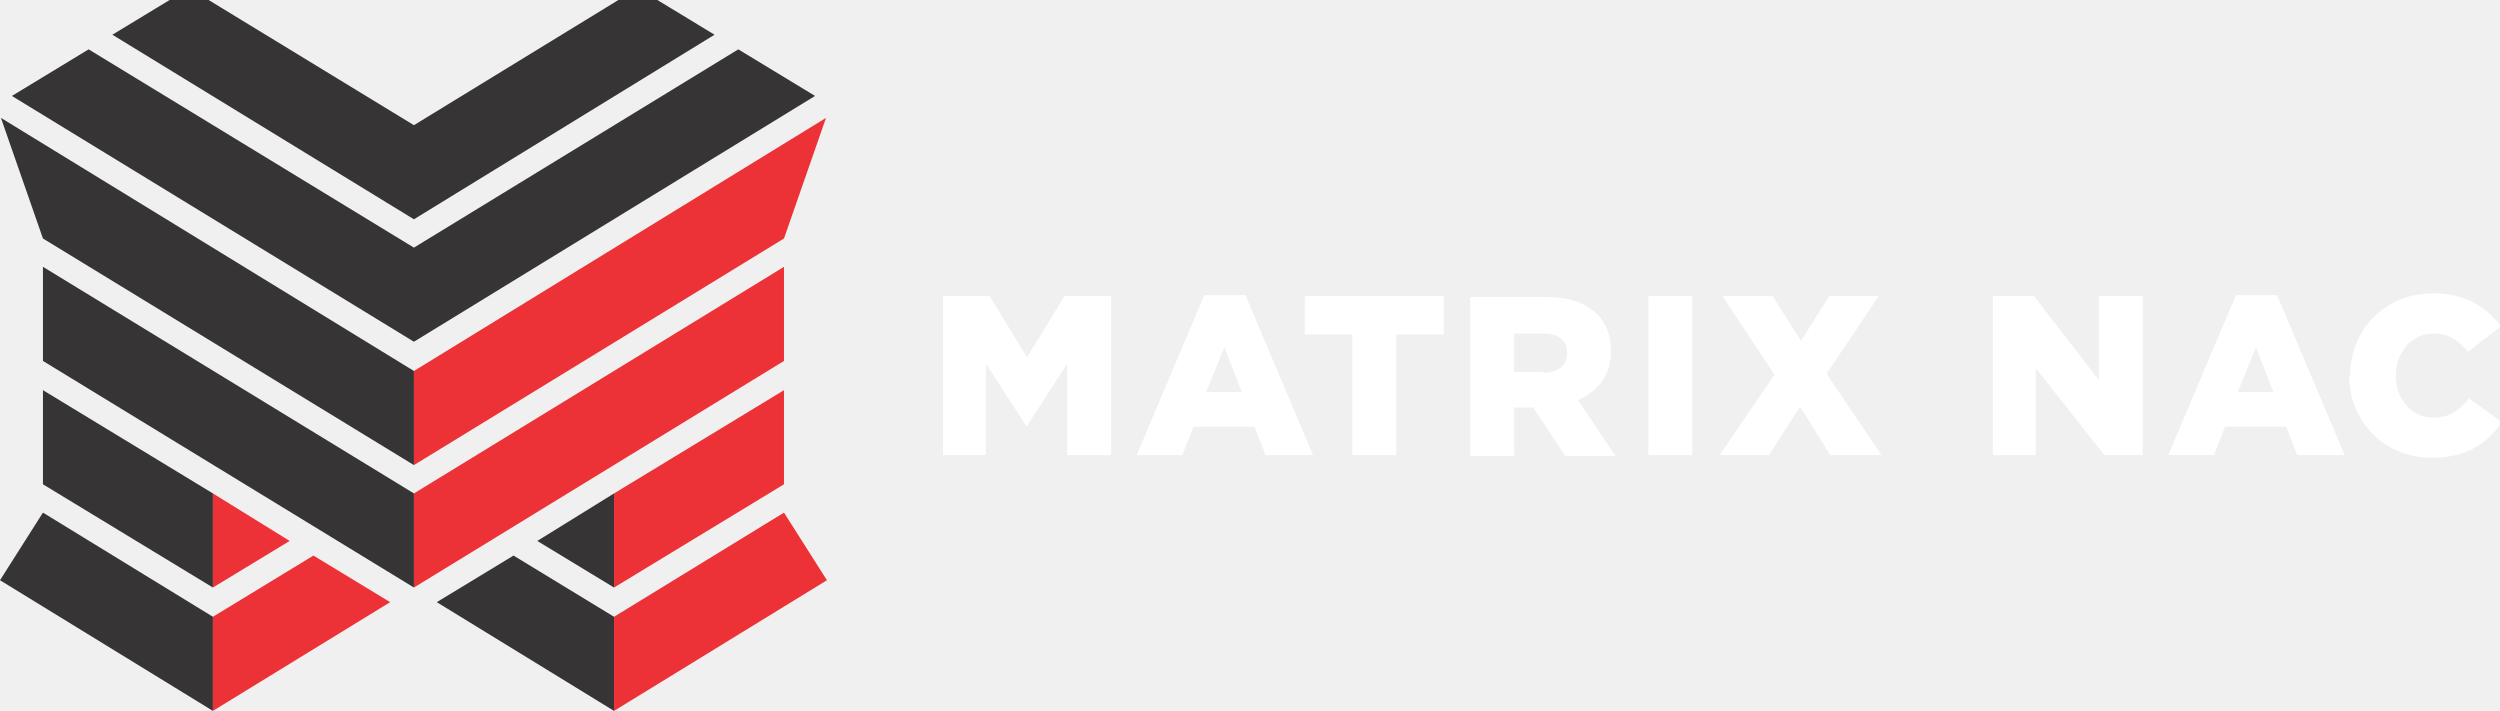
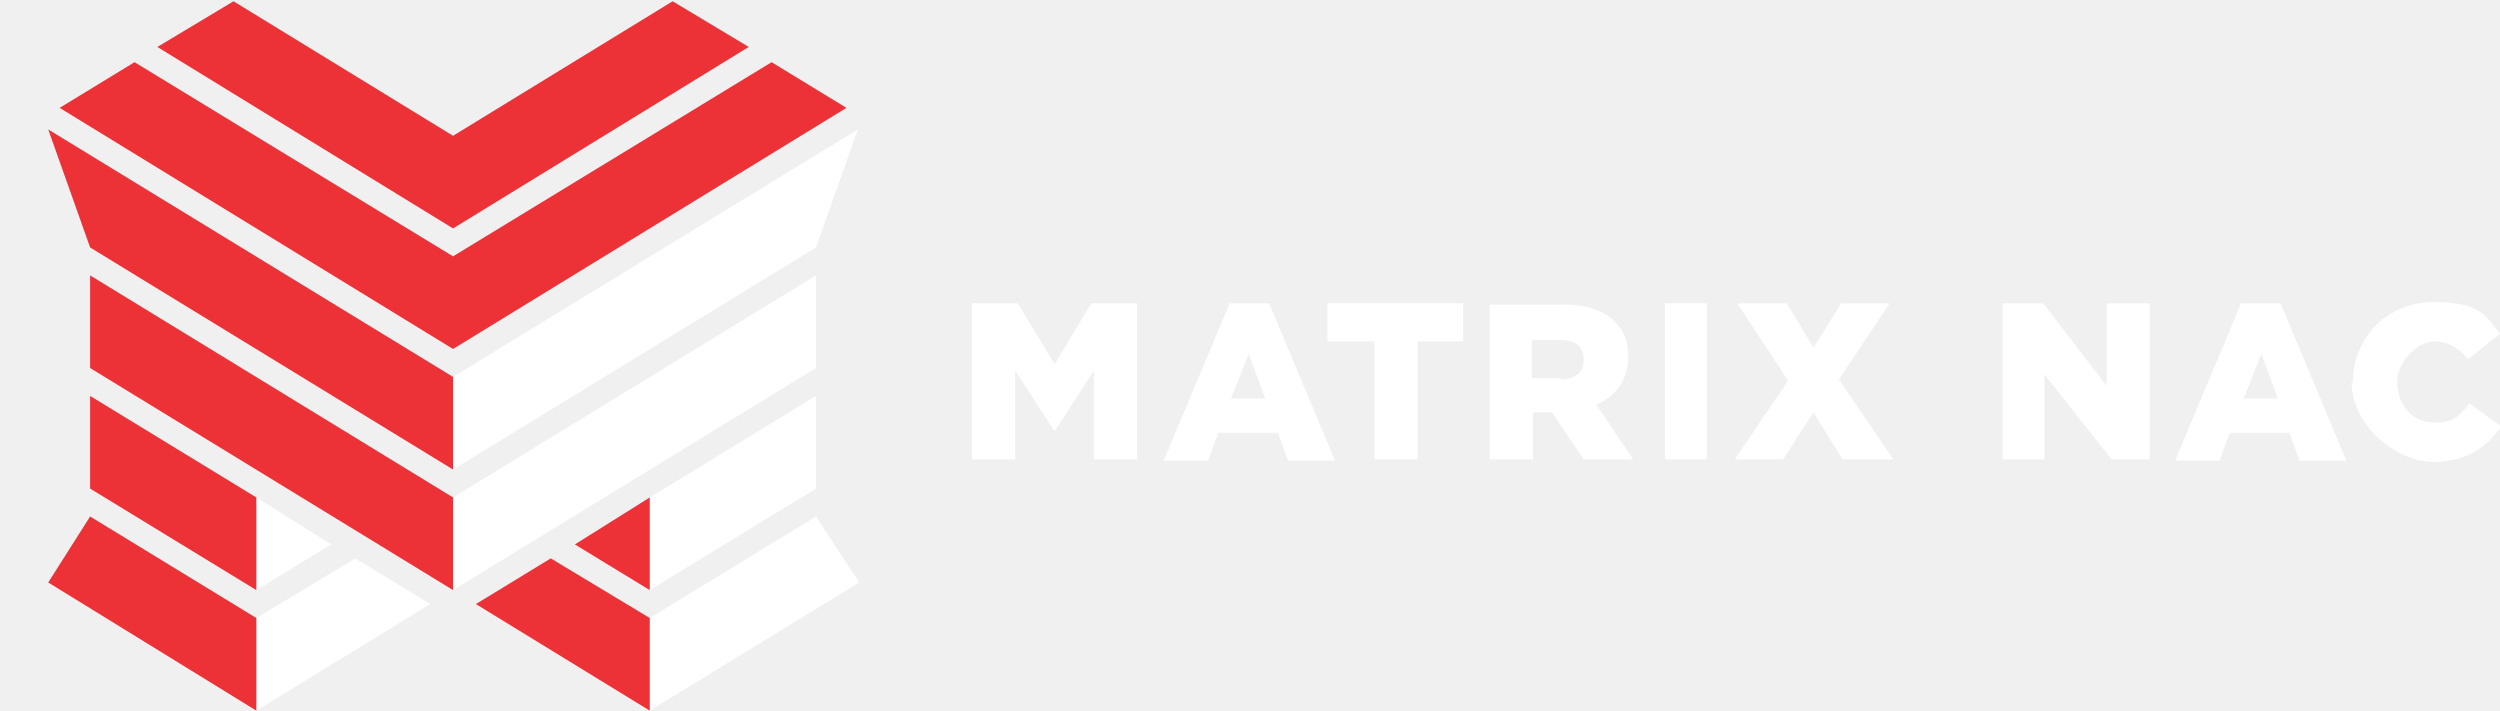
- <svg xmlns="http://www.w3.org/2000/svg" xml:space="preserve" width="2.736in" height="0.778in" version="1.1" style="shape-rendering:geometricPrecision; text-rendering:geometricPrecision; image-rendering:optimizeQuality; fill-rule:evenodd; clip-rule:evenodd" viewBox="0 0 2736 778">
+ <svg xmlns="http://www.w3.org/2000/svg" id="Layer_1" version="1.1" viewBox="0 0 197 56">
  <defs>
-     <style type="text/css">
-    
-     .fil1 {fill:#373435;fill-rule:nonzero}
-     .fil0 {fill:#ED3237;fill-rule:nonzero}
-    
-   </style>
+     <style>
+       .st0 {
+         fill: #ed3237;
+       }
+ 
+       .st1 {
+         fill: #fff;
+       }
+     </style>
  </defs>
-   <g id="Layer_x0020_1">
-     <polygon class="fil0" points="453,406 453,509 858,261 904,129 " />
-     <polygon class="fil0" points="672,643 858,530 858,427 672,540 " />
-     <polygon class="fil0" points="672,778 905,635 858,561 672,675 " />
-     <polygon class="fil0" points="453,643 858,395 858,292 453,540 " />
-     <polygon class="fil0" points="427,659 233,778 233,675 343,608 " />
-     <polygon class="fil0" points="233,643 233,540 317,592 " />
-     <polygon class="fil1" points="478,659 672,778 672,675 562,608 " />
-     <polygon class="fil1" points="672,643 672,540 588,592 " />
-     <polygon class="fil1" points="453,406 453,509 47,261 1,129 " />
-     <polygon class="fil1" points="233,643 47,530 47,427 233,540 " />
-     <polygon class="fil1" points="233,778 0,635 47,561 233,675 " />
-     <polygon class="fil1" points="453,643 47,395 47,292 453,540 " />
-     <polygon class="fil1" points="808,54 453,271 97,54 13,105 453,374 892,105 " />
-     <polygon class="fil1" points="698,-13 453,137 207,-13 207,-13 123,38 453,240 782,38 698,-13 " />
-     <polygon class="fil1" points="1032,324 1083,324 1124,391 1165,324 1216,324 1216,498 1168,498 1168,398 1124,466 1123,466 1079,398 1079,498 1032,498 " style="fill:#fff" />
-     <path class="fil1" d="M1359 429l-19 -49 -20 49 39 0zm-42 -106l46 0 74 175 -52 0 -12 -31 -67 0 -12 31 -50 0 74 -175z" style="fill:#fff" />
-     <polygon class="fil1" points="1480,366 1428,366 1428,324 1580,324 1580,366 1528,366 1528,498 1480,498 " style="fill:#fff" />
-     <path class="fil1" d="M1689 408c16,0 26,-8 26,-21l0 -1c0,-14 -10,-21 -26,-21l-32 0 0 42 32 0zm-80 -83l82 0c27,0 45,7 57,19 10,10 15,23 15,40l0 0c0,27 -14,44 -36,54l41 61 -55 0 -35 -53 -21 0 0 53 -48 0 0 -174z" style="fill:#fff" />
-     <polygon class="fil1" points="1804,498 1852,498 1852,324 1804,324 " style="fill:#fff" />
-     <polygon class="fil1" points="2056,324 1999,409 2059,498 2003,498 1970,445 1936,498 1882,498 1942,410 1885,324 1940,324 1971,373 2002,324 " style="fill:#fff" />
-     <polygon class="fil1" points="2181,324 2226,324 2297,416 2297,324 2345,324 2345,498 2303,498 2228,403 2228,498 2181,498 " style="fill:#fff" />
-     <path class="fil1" d="M2488 429l-19 -49 -20 49 39 0zm-42 -106l46 0 74 175 -52 0 -12 -31 -67 0 -12 31 -50 0 74 -175z" style="fill:#fff" />
-     <path class="fil1" d="M2572 412l0 -1c0,-51 39,-90 91,-90 35,0 58,15 74,36l-36 28c-10,-12 -21,-20 -38,-20 -24,0 -41,21 -41,46l0 0c0,26 17,46 41,46 18,0 29,-8 39,-21l36 26c-16,23 -38,39 -77,39 -50,0 -90,-38 -90,-90z" style="fill:#fff" />
-   </g>
+   <polygon class="st1" points="35.7 29.7 35.7 37 64.3 19.5 67.6 10.2 35.7 29.7" />
+   <polygon class="st1" points="51.2 46.5 64.3 38.5 64.3 31.2 51.2 39.2 51.2 46.5" />
+   <polygon class="st1" points="51.2 56 67.7 45.9 64.3 40.7 51.2 48.7 51.2 56" />
+   <polygon class="st1" points="35.7 46.5 64.3 29 64.3 21.7 35.7 39.2 35.7 46.5" />
+   <polygon class="st1" points="33.9 47.6 20.2 56 20.2 48.7 28 44 33.9 47.6" />
+   <polygon class="st1" points="20.2 46.5 20.2 39.2 26.1 42.9 20.2 46.5" />
+   <polygon class="st0" points="37.5 47.6 51.2 56 51.2 48.7 43.4 44 37.5 47.6" />
+   <polygon class="st0" points="51.2 46.5 51.2 39.2 45.3 42.9 51.2 46.5" />
+   <polygon class="st0" points="35.7 29.7 35.7 37 7.1 19.5 3.8 10.2 35.7 29.7" />
+   <polygon class="st0" points="20.2 46.5 7.1 38.5 7.1 31.2 20.2 39.2 20.2 46.5" />
+   <polygon class="st0" points="20.2 56 3.8 45.9 7.1 40.7 20.2 48.7 20.2 56" />
+   <polygon class="st0" points="35.7 46.5 7.1 29 7.1 21.7 35.7 39.2 35.7 46.5" />
+   <polygon class="st0" points="60.8 4.9 35.7 20.2 10.6 4.9 4.7 8.5 35.7 27.5 66.7 8.5 60.8 4.9" />
+   <polygon class="st0" points="53 .1 35.7 10.7 18.4 .1 18.4 .1 12.4 3.7 35.7 18 59 3.7 53 .1" />
+   <polygon class="st1" points="76.6 23.9 80.2 23.9 83.1 28.7 86 23.9 89.6 23.9 89.6 36.2 86.2 36.2 86.2 29.2 83.1 34 83.1 34 80 29.2 80 36.2 76.6 36.2 76.6 23.9" />
+   <path class="st1" d="M99.7,31.4l-1.3-3.5-1.4,3.5h2.8ZM96.8,23.9h3.2l5.2,12.4h-3.7l-.8-2.2h-4.7l-.8,2.2h-3.5l5.2-12.4h0Z" />
+   <polygon class="st1" points="108.3 26.9 104.6 26.9 104.6 23.9 115.3 23.9 115.3 26.9 111.7 26.9 111.7 36.2 108.3 36.2 108.3 26.9" />
+   <path class="st1" d="M123,29.9c1.1,0,1.8-.6,1.8-1.5h0c0-1.1-.7-1.6-1.8-1.6h-2.3v3h2.3ZM117.4,24h5.8c1.9,0,3.2.5,4,1.3s1.1,1.6,1.1,2.8h0c0,1.9-1,3.1-2.5,3.8l2.9,4.3h-3.9l-2.5-3.7h-1.5v3.7h-3.4v-12.3Z" />
+   <polygon class="st1" points="131.2 36.2 134.5 36.2 134.5 23.9 131.2 23.9 131.2 36.2" />
+   <polygon class="st1" points="148.9 23.9 144.9 29.9 149.2 36.2 145.2 36.2 142.9 32.5 140.5 36.2 136.7 36.2 140.9 30 136.9 23.9 140.8 23.9 142.9 27.4 145.1 23.9 148.9 23.9" />
+   <polygon class="st1" points="157.8 23.9 161 23.9 166 30.4 166 23.9 169.4 23.9 169.4 36.2 166.4 36.2 161.1 29.5 161.1 36.2 157.8 36.2 157.8 23.9" />
+   <path class="st1" d="M179.5,31.4l-1.3-3.5-1.4,3.5h2.8ZM176.5,23.9h3.2l5.2,12.4h-3.7l-.8-2.2h-4.7l-.8,2.2h-3.5l5.2-12.4h0Z" />
+   <path class="st1" d="M185.4,30.2h0c0-3.7,2.8-6.4,6.4-6.4s4.1,1.1,5.2,2.5l-2.5,2c-.7-.8-1.5-1.4-2.7-1.4s-2.9,1.5-2.9,3.2h0c0,1.8,1.2,3.2,2.9,3.2s2-.6,2.8-1.5l2.5,1.8c-1.1,1.6-2.7,2.8-5.4,2.8s-6.4-2.7-6.4-6.4h0Z" />
</svg>
